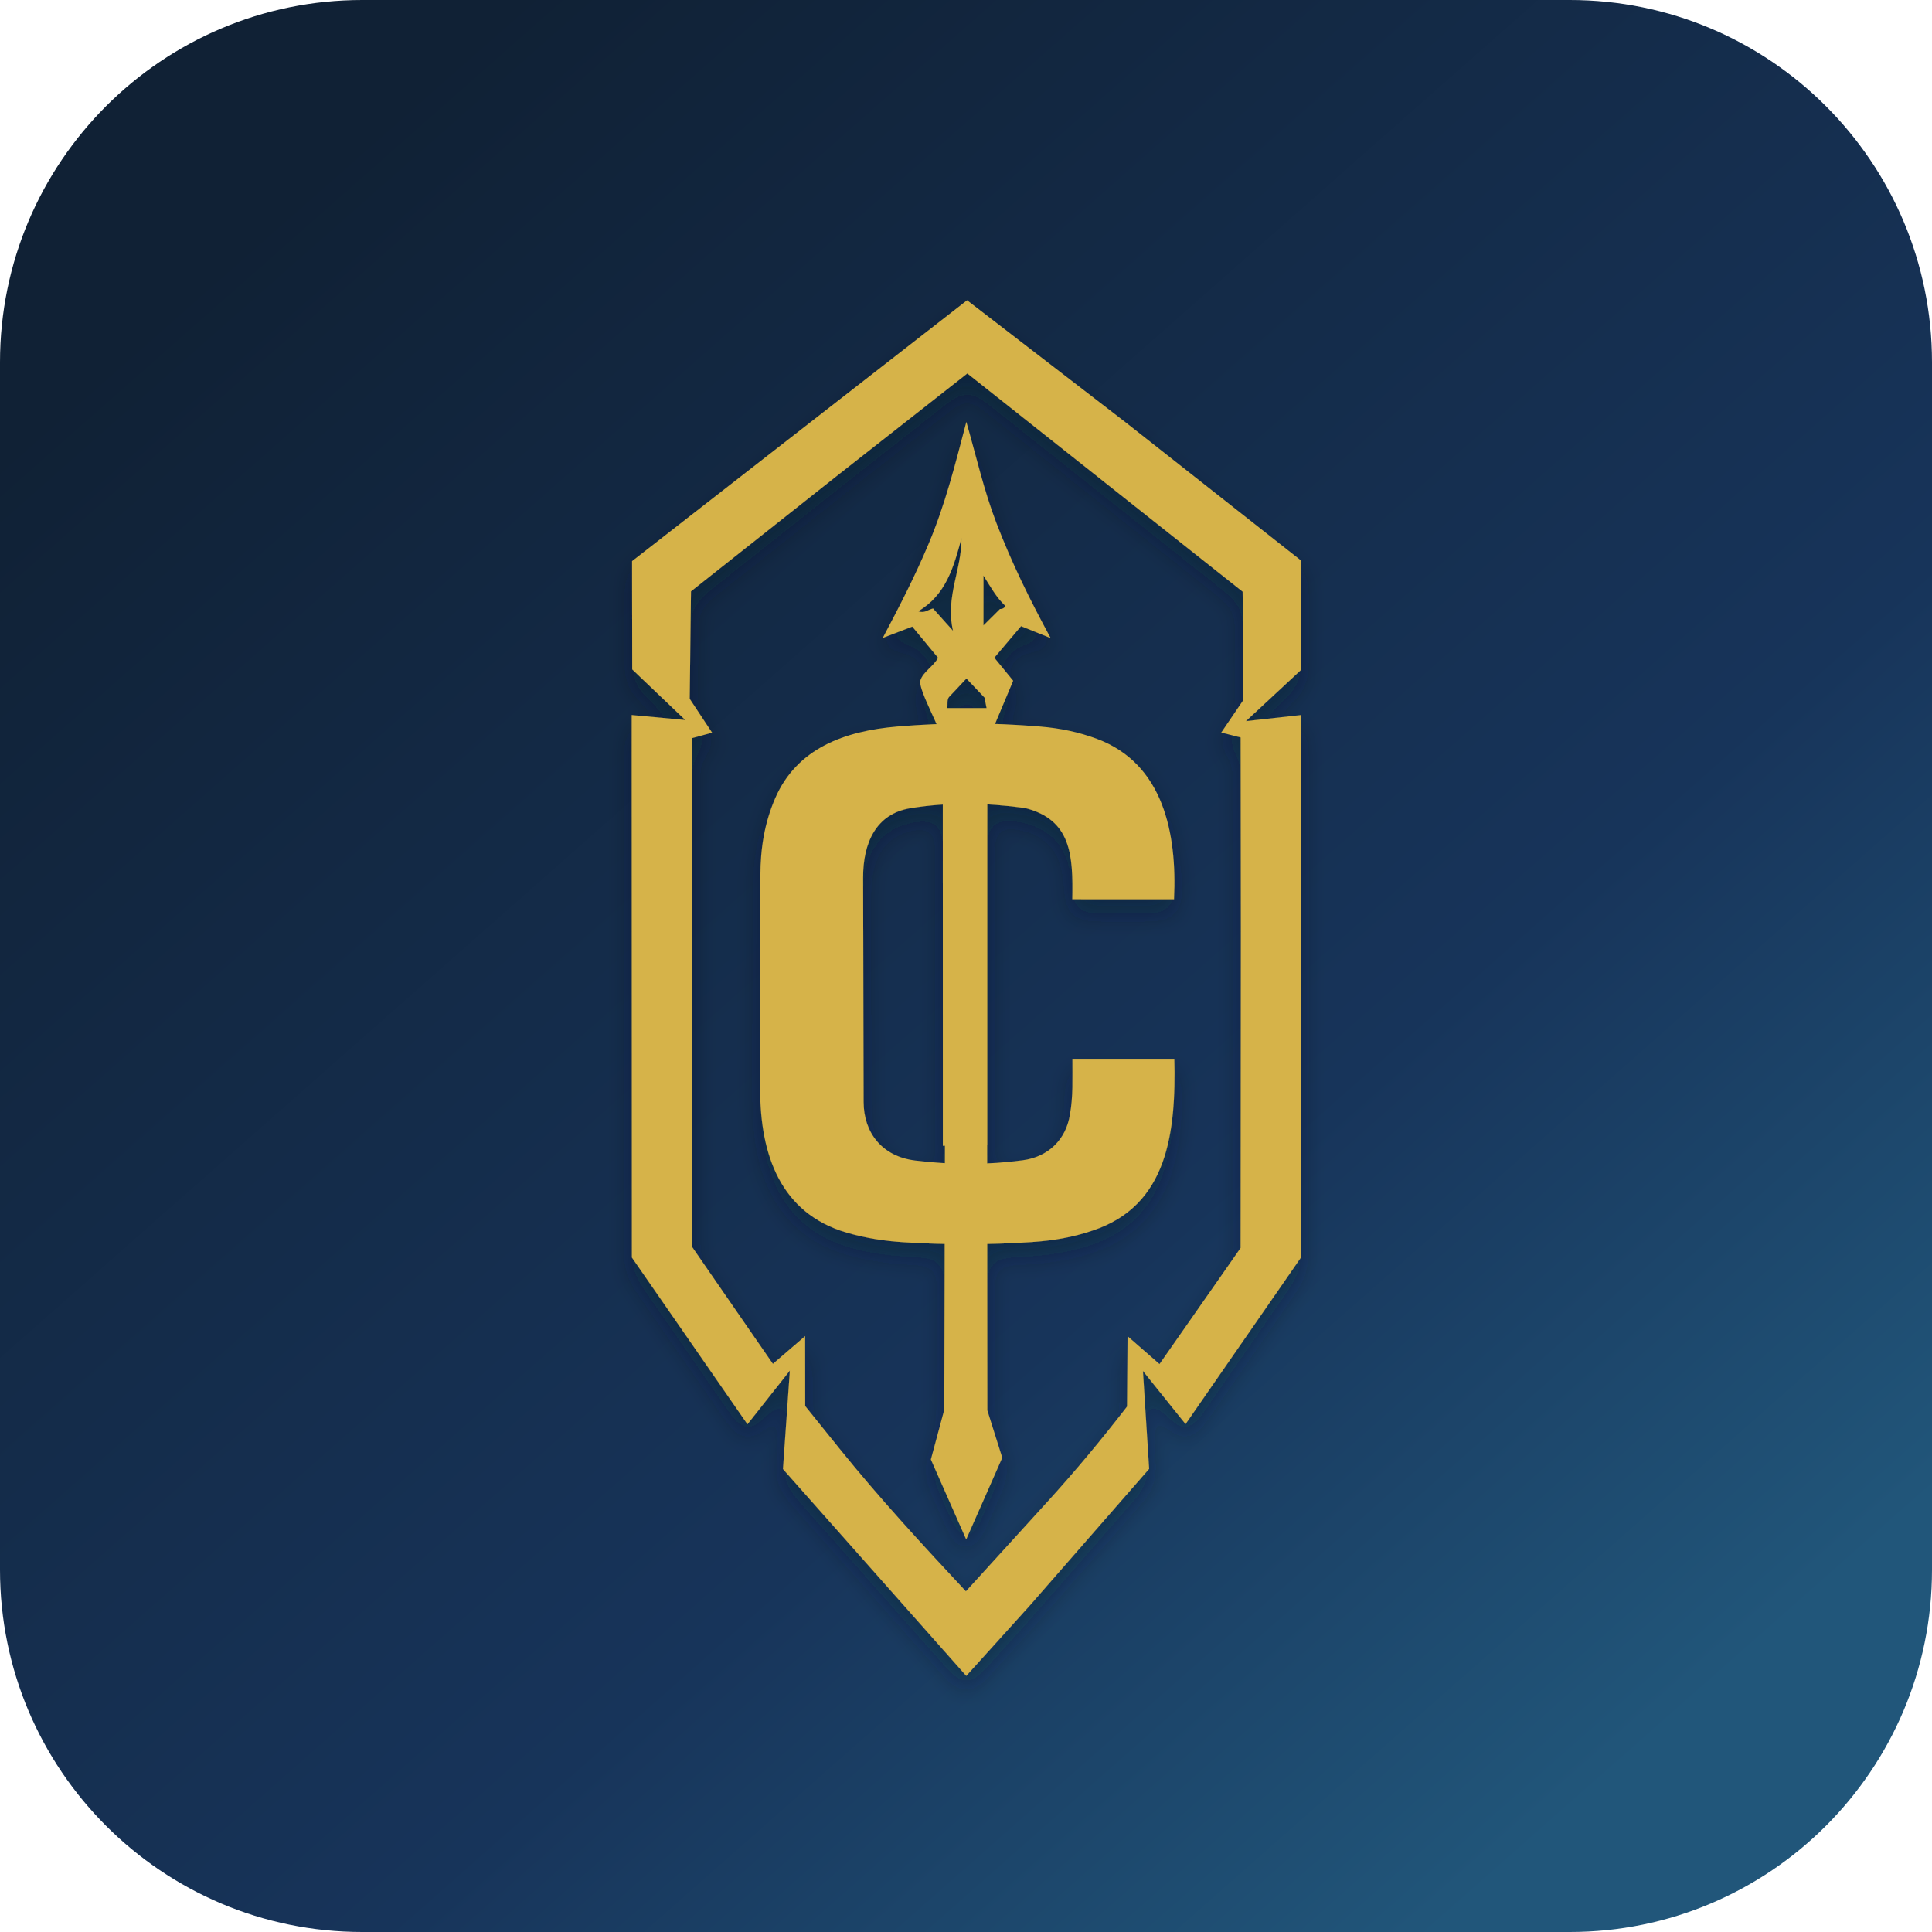
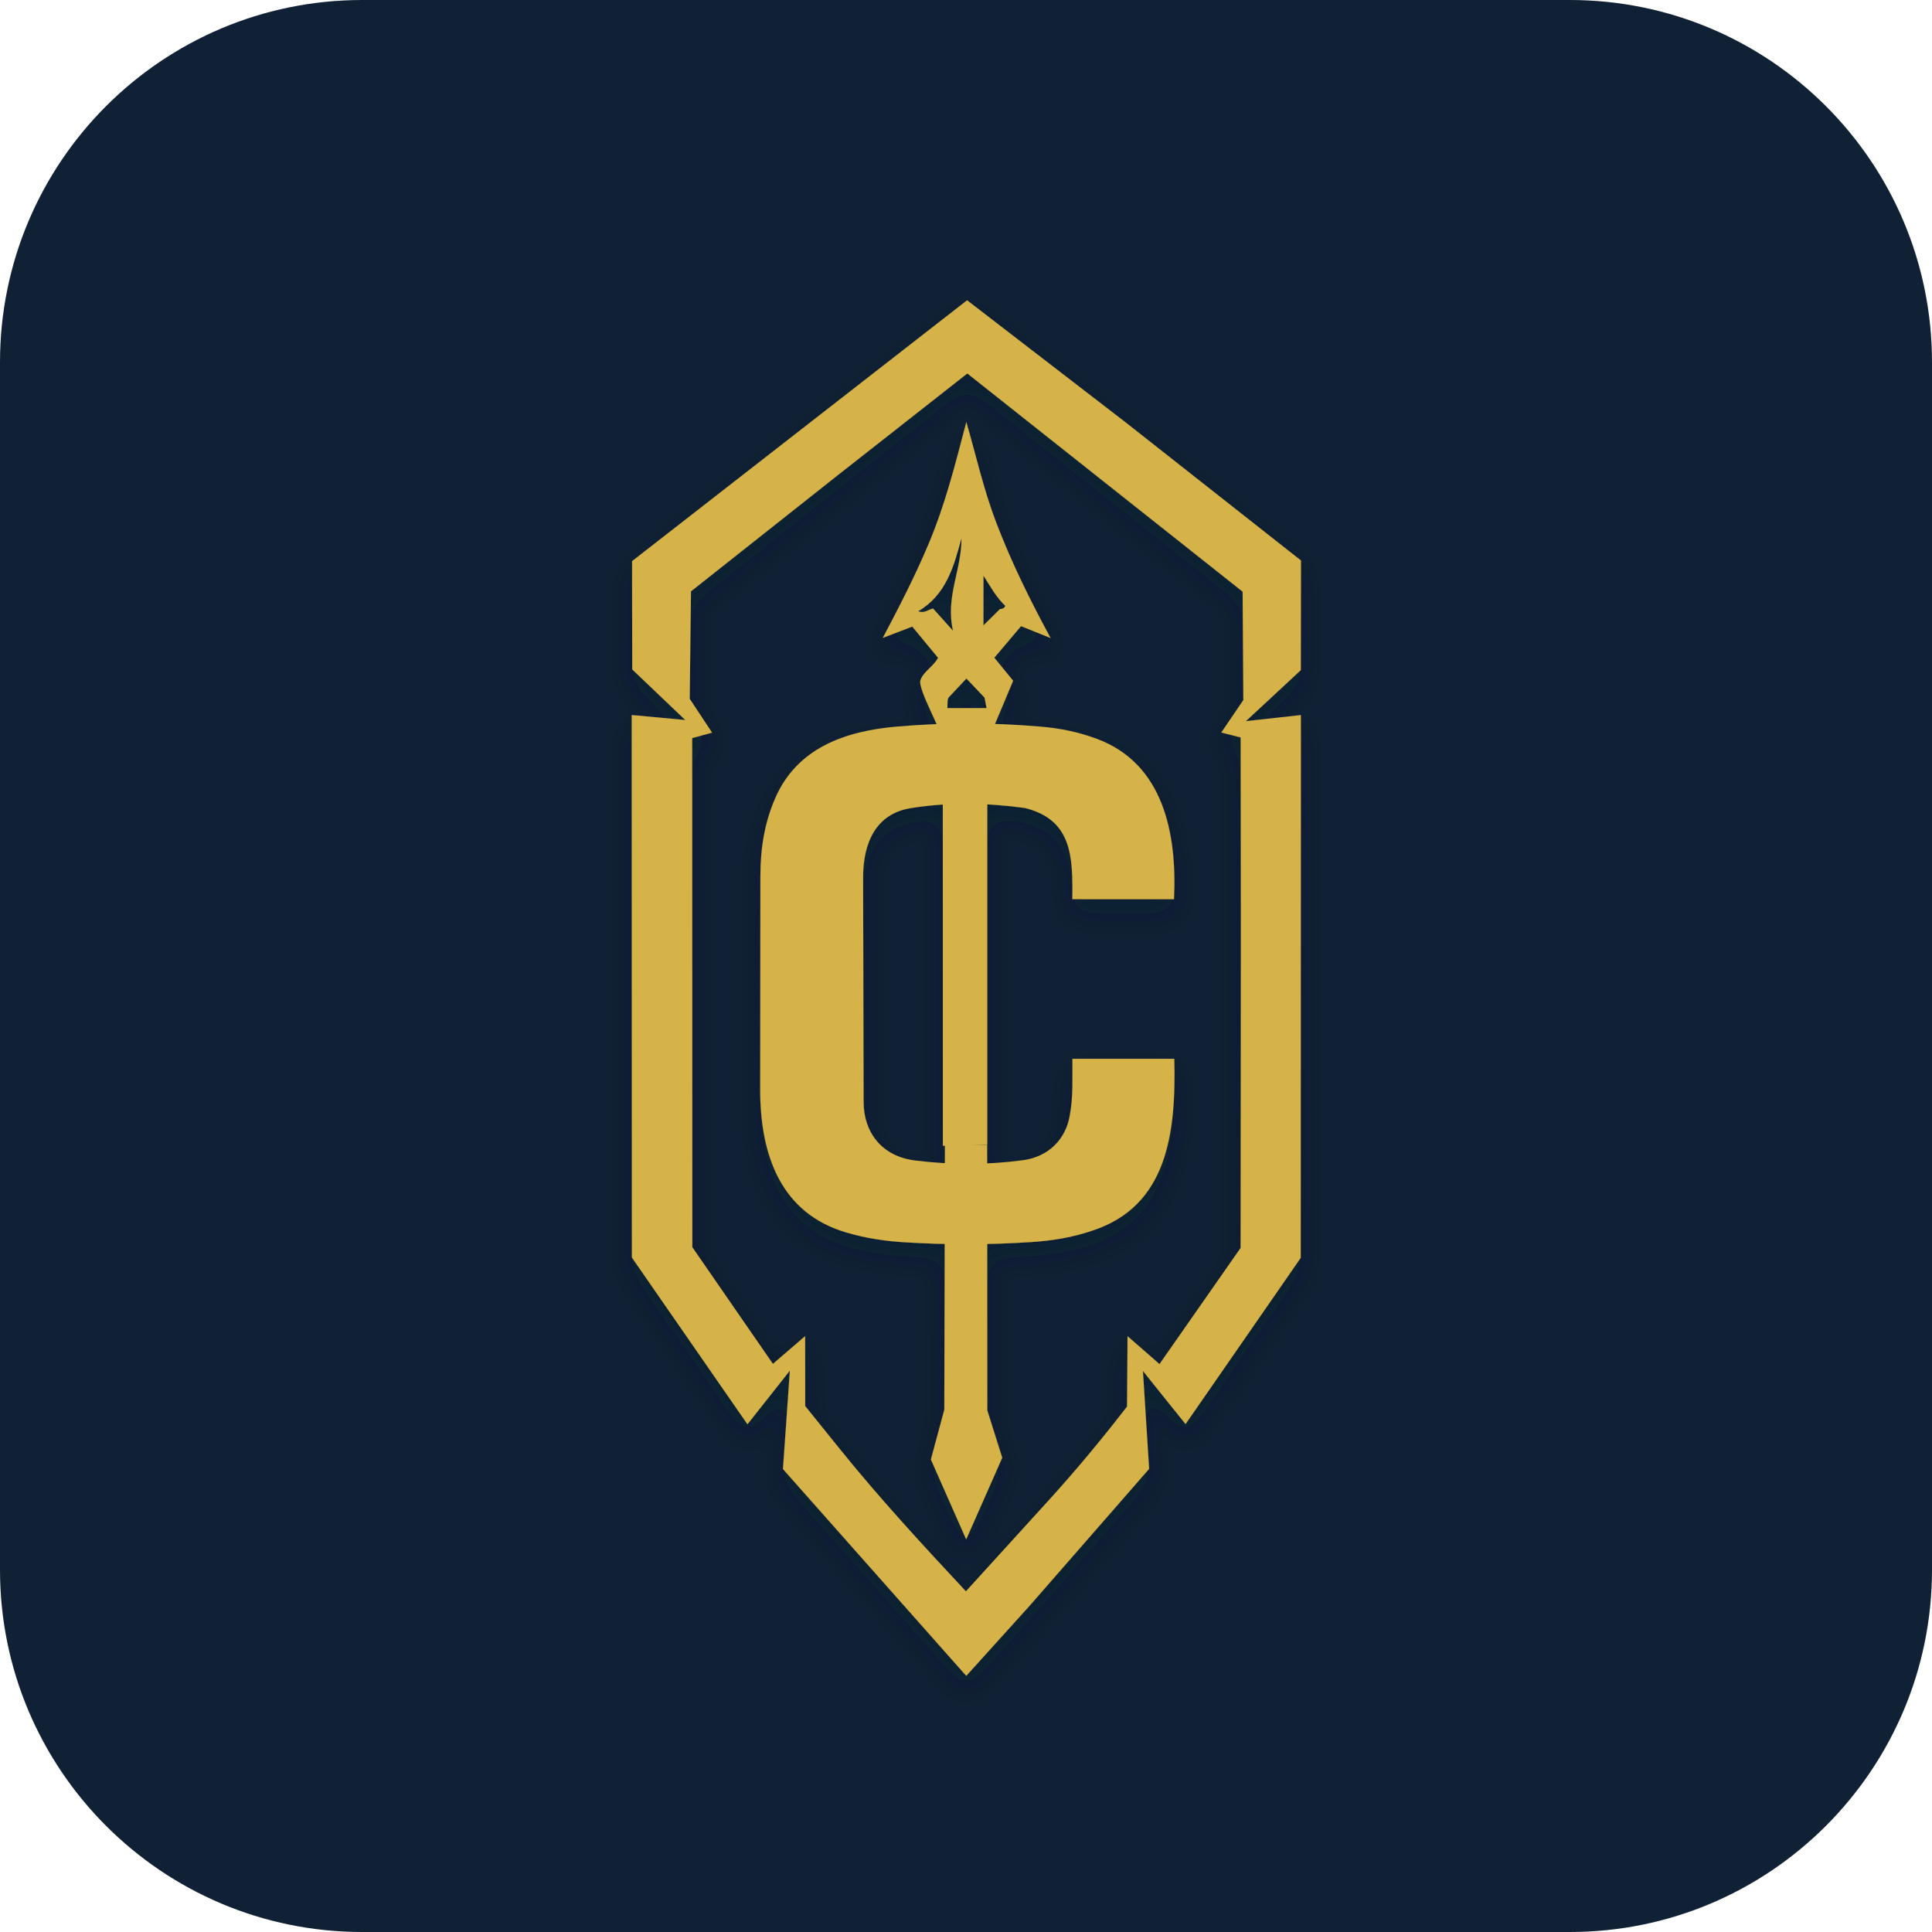
<svg xmlns="http://www.w3.org/2000/svg" viewBox="0 0 512 512" role="img" aria-labelledby="title desc">
  <defs>
-     <linearGradient id="bg" x1="76" y1="52" x2="438" y2="462" gradientUnits="userSpaceOnUse">
-       <stop offset="0" stop-color="#102135" />
-       <stop offset="0.66" stop-color="#17345a" />
-       <stop offset="1" stop-color="#21567a" />
-     </linearGradient>
    <filter id="shadow" x="-30%" y="-20%" width="160%" height="150%">
      <feDropShadow dx="0" dy="12" stdDeviation="10" flood-color="#07142d" flood-opacity="0.34" />
    </filter>
  </defs>
-   <rect width="512" height="512" rx="96" fill="url(#bg)" />
+   <rect width="512" height="512" rx="96" fill="#102135" />
  <g filter="url(#shadow)" transform="translate(144 62) scale(.32)" fill="#d6b34a">
    <path d="M403.69,1134.94l-53.47,59.2-151.81-171.28,5.72-81.51-35.12,44.43-95.72-138.12-.16-449.28,44.38,4.16-43.93-41.91-.13-89.69L350.9,54.9l131.1,100.97,145.44,114.55-.15,90.8-45.49,42.26,45.56-5.07-.15,449.54-95.39,137.68-35.3-44,5.15,81.06-97.99,112.24ZM416.93,1050.46c23.86-26.22,44.98-51.67,66.42-79.35l.41-58.35,26.48,23.15,67.17-96.16.22-262.14-.18-160.63-16.05-4.08,18.28-26.89-.59-89.78-227.99-180.69-108.42,85.13-120.44,95.31-1.04,89.01,18.54,28.02-16.48,4.49.1,421.64,66.73,96.58,26.7-23,.04,57.94,28.42,35.26c33,40.94,68.08,78.95,104.67,118.18l66.99-73.63Z" />
    <path d="M307.65,767.3c30.54,3.79,60.13,3.73,89.48-.21,20.91-2.8,35.58-17,38.88-37.5,2.85-15.17,2.01-30.05,2.08-46.49h84.45c1.44,61-5.42,121.84-67.86,142.28-16.43,5.66-33.06,8.36-50.81,9.51-35.22,2.29-69.8,2.33-104.96.15-16.57-1.03-32-3.44-47.59-7.96-54.76-15.88-71.82-64.34-71.77-118.78l.18-176.85c.02-22.71,3.43-43.82,12.27-64.19,17.91-41.27,57.32-55.6,100.91-59.31,39.79-3.38,78.91-3.31,118.68.02,16.52,1.38,31.68,4.52,46.84,10.16,54.94,20.44,66.46,78.1,63.84,132.83l-84.25-.03c.69-36.46-.79-65.89-39.13-75.53-31.39-4.3-63.42-5-94.9.15-28.64,4.68-39.26,28.8-39.2,57.47l.43,185.96c.06,25.41,15.39,44.94,42.44,48.3Z" />
    <path d="M350.35,368.17l-14.36,15.27c-1.86,1.98-1.17,6.08-1.37,9.08l-4.21,27.03c0-7.41-20.36-42.55-18.21-49.74s11.05-11.72,14.66-18.81l-21.34-25.84-24.46,9.4c13.99-26.45,26.58-50.91,37.87-77.68,13.79-32.71,21.95-65.24,31.36-101.29,8.31,28.98,14.38,56.38,24.95,83.95,12.63,32.93,27.55,63.19,44.87,95.16l-24.52-9.9-22.13,26.14,15.6,19.06-21.41,51-.65-28.55-1.67-8.49-14.97-15.79ZM322.71,310.18l16.53,18.43c-6.48-28.24,7.28-50.34,7-76.68-6.32,23.67-12.8,46.97-35.82,60.54,5.29,1.94,7.97-1.27,12.29-2.29ZM378.18,310.57c2.06.21,4.17-1.15,4.31-2.63-7.45-7.03-12.16-15.8-18.03-25.02v41.26s13.72-13.61,13.72-13.61Z" />
    <polygon points="367.63 754.49 330.83 755.15 330.78 392.67 367.63 392.68 367.63 754.49" />
    <polygon points="380.03 1013.47 350.16 1081.14 320.91 1014.93 332.03 973.64 332.56 754.68 367.52 754.69 367.67 974.29 380.03 1013.47" />
  </g>
</svg>
